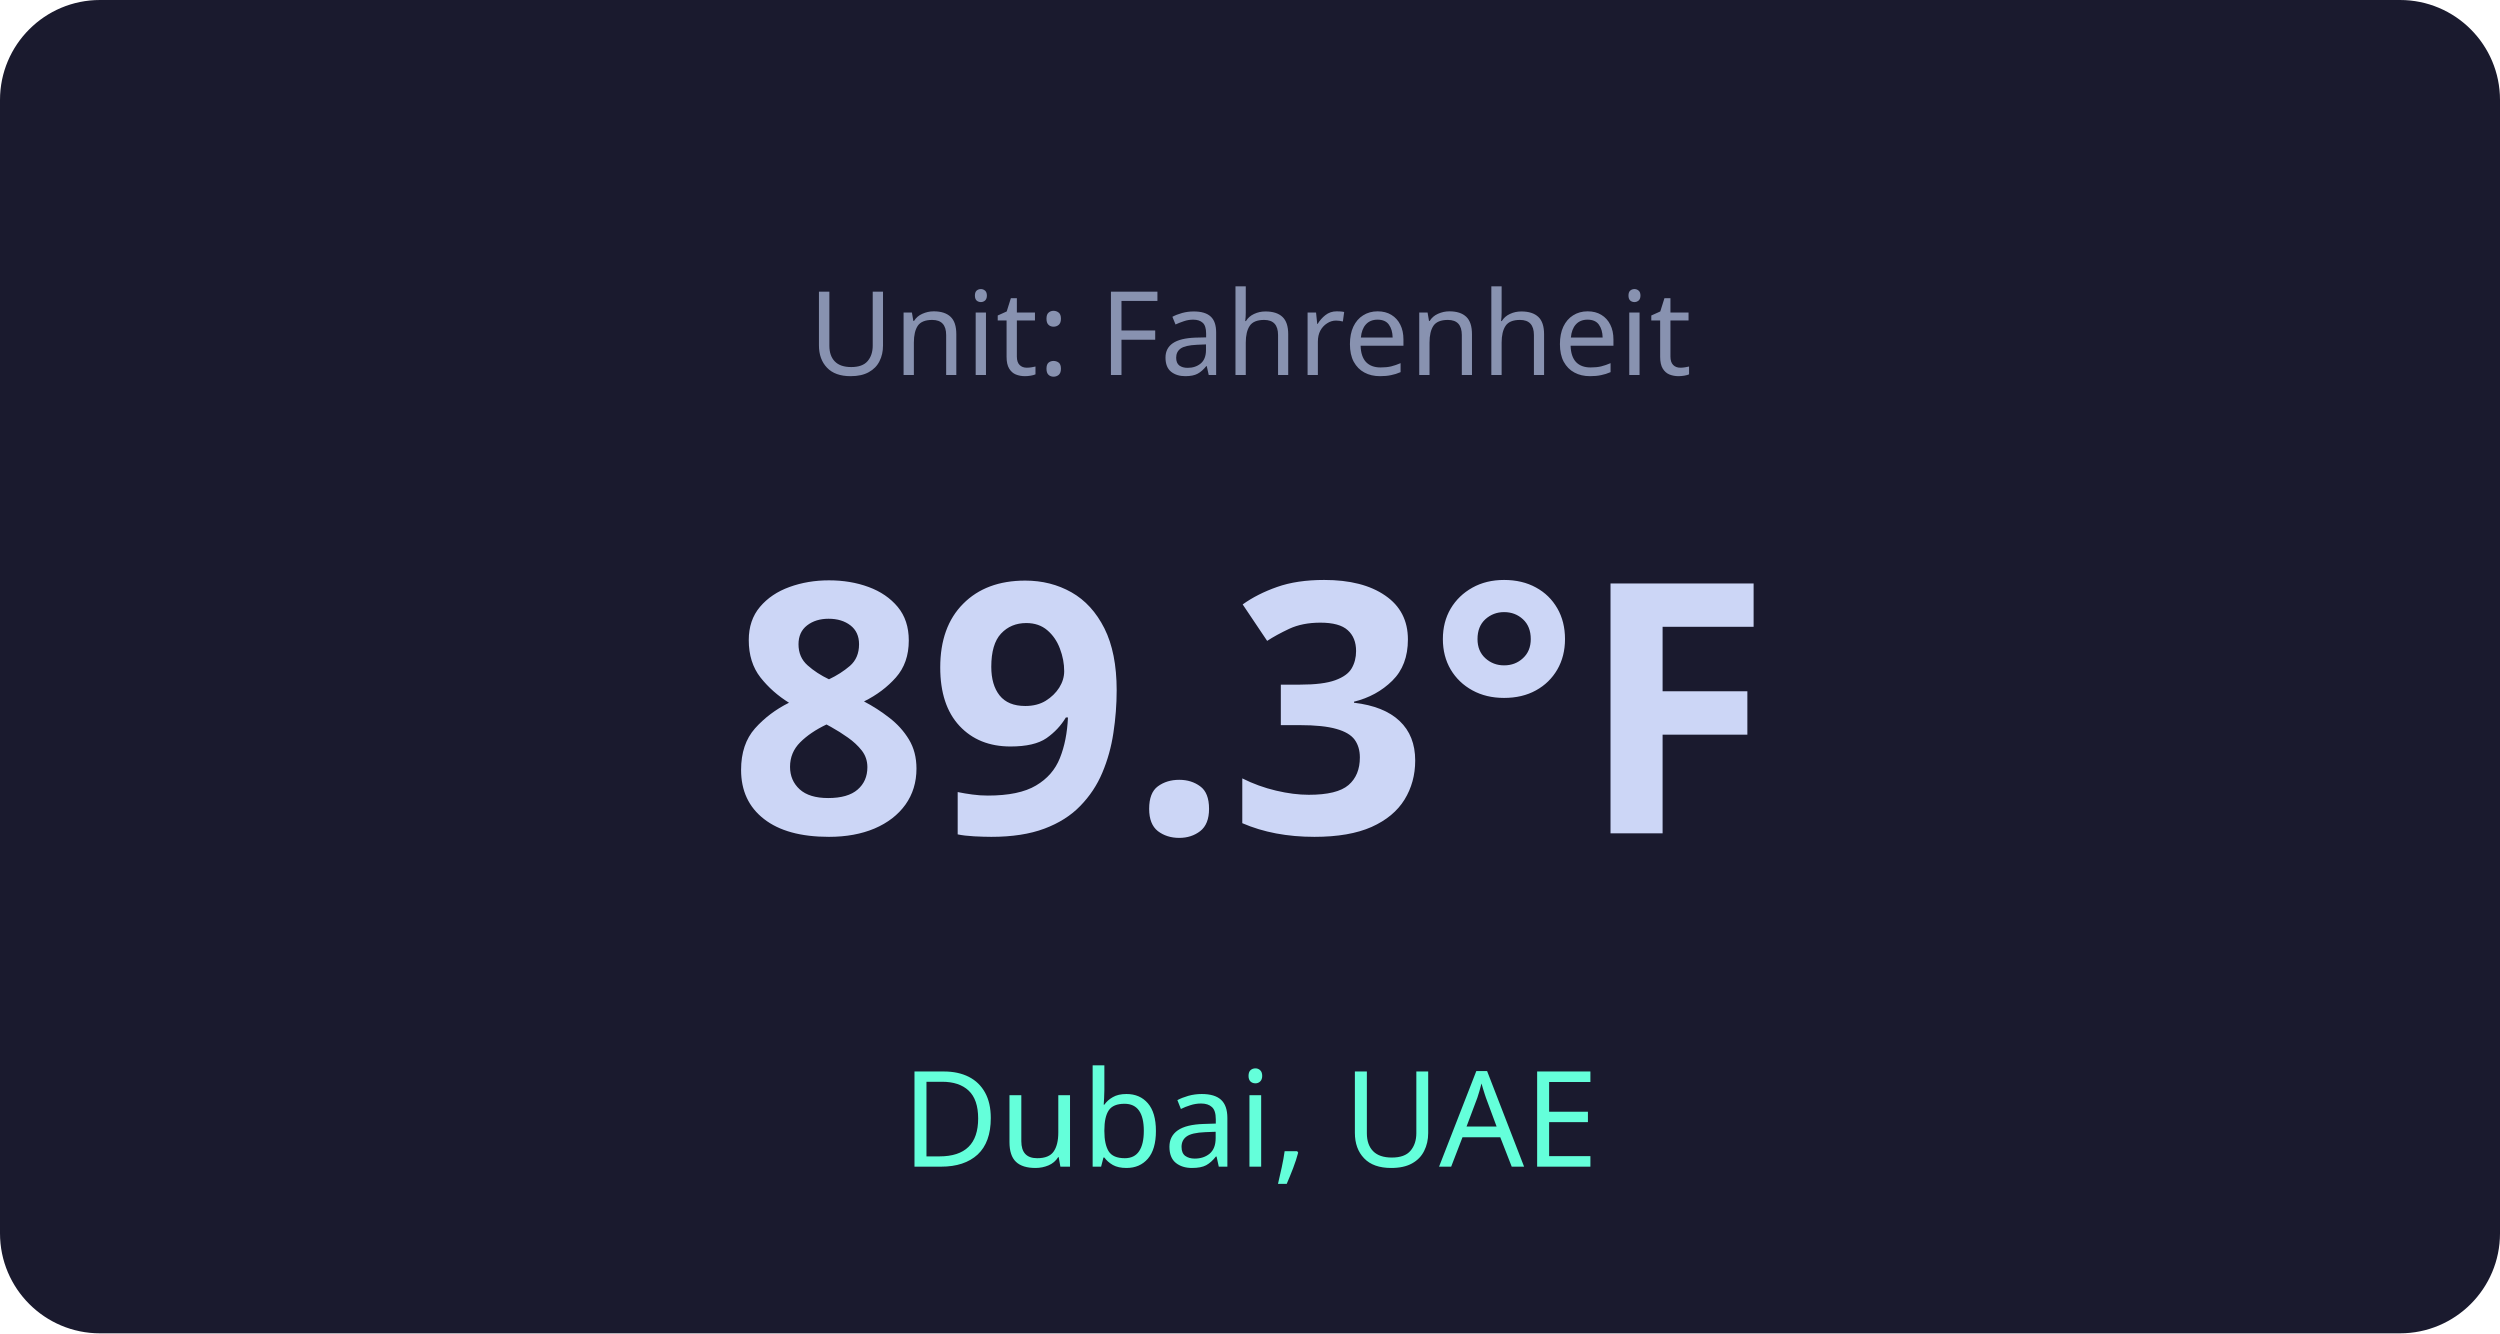
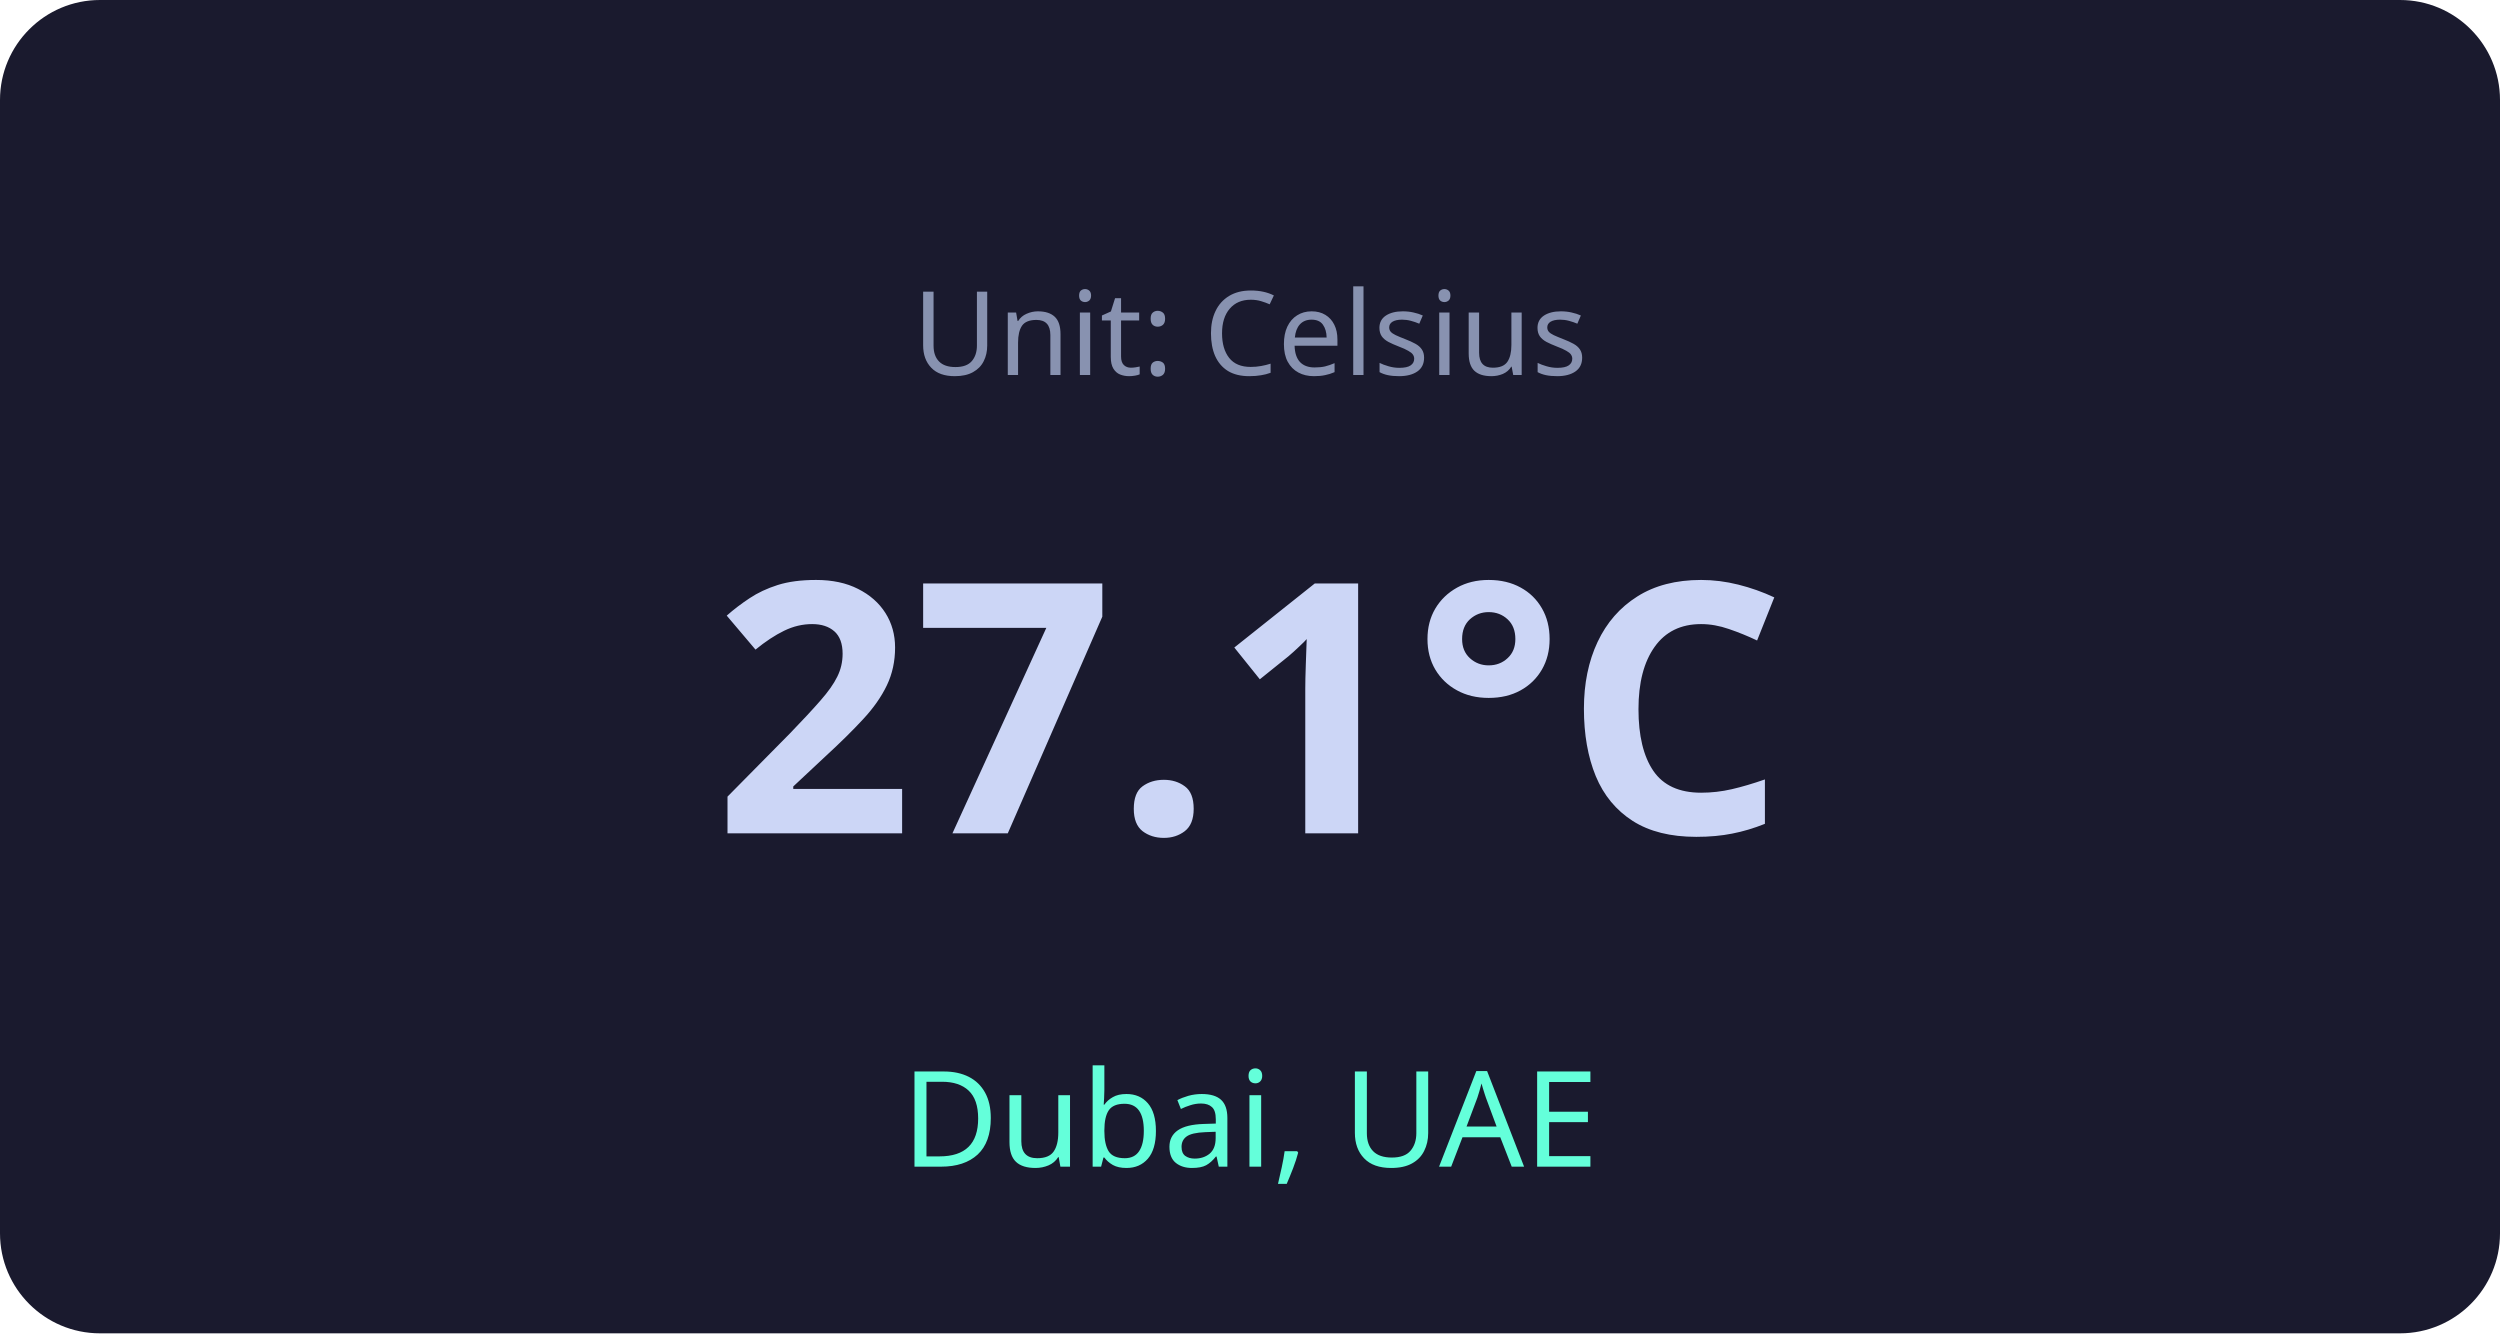
<svg xmlns="http://www.w3.org/2000/svg" viewBox="0 0 300 160" width="300" height="160">
  <rect width="300" height="160" rx="12" fill="#1a1a2e" />
-   <text x="150" y="45" text-anchor="middle" fill="#8892b0" font-family="system-ui" font-size="14">Unit: Fahrenheit</text>
-   <text x="150" y="100" text-anchor="middle" fill="#ccd6f6" font-family="system-ui" font-size="42" font-weight="bold">89.3°F</text>
+   <text x="150" y="45" text-anchor="middle" fill="#8892b0" font-family="system-ui" font-size="14">Unit: Celsius</text>
+   <text x="150" y="100" text-anchor="middle" fill="#ccd6f6" font-family="system-ui" font-size="42" font-weight="bold">27.1°C</text>
  <text x="150" y="140" text-anchor="middle" fill="#64ffda" font-family="system-ui" font-size="16">Dubai, UAE</text>
</svg>
